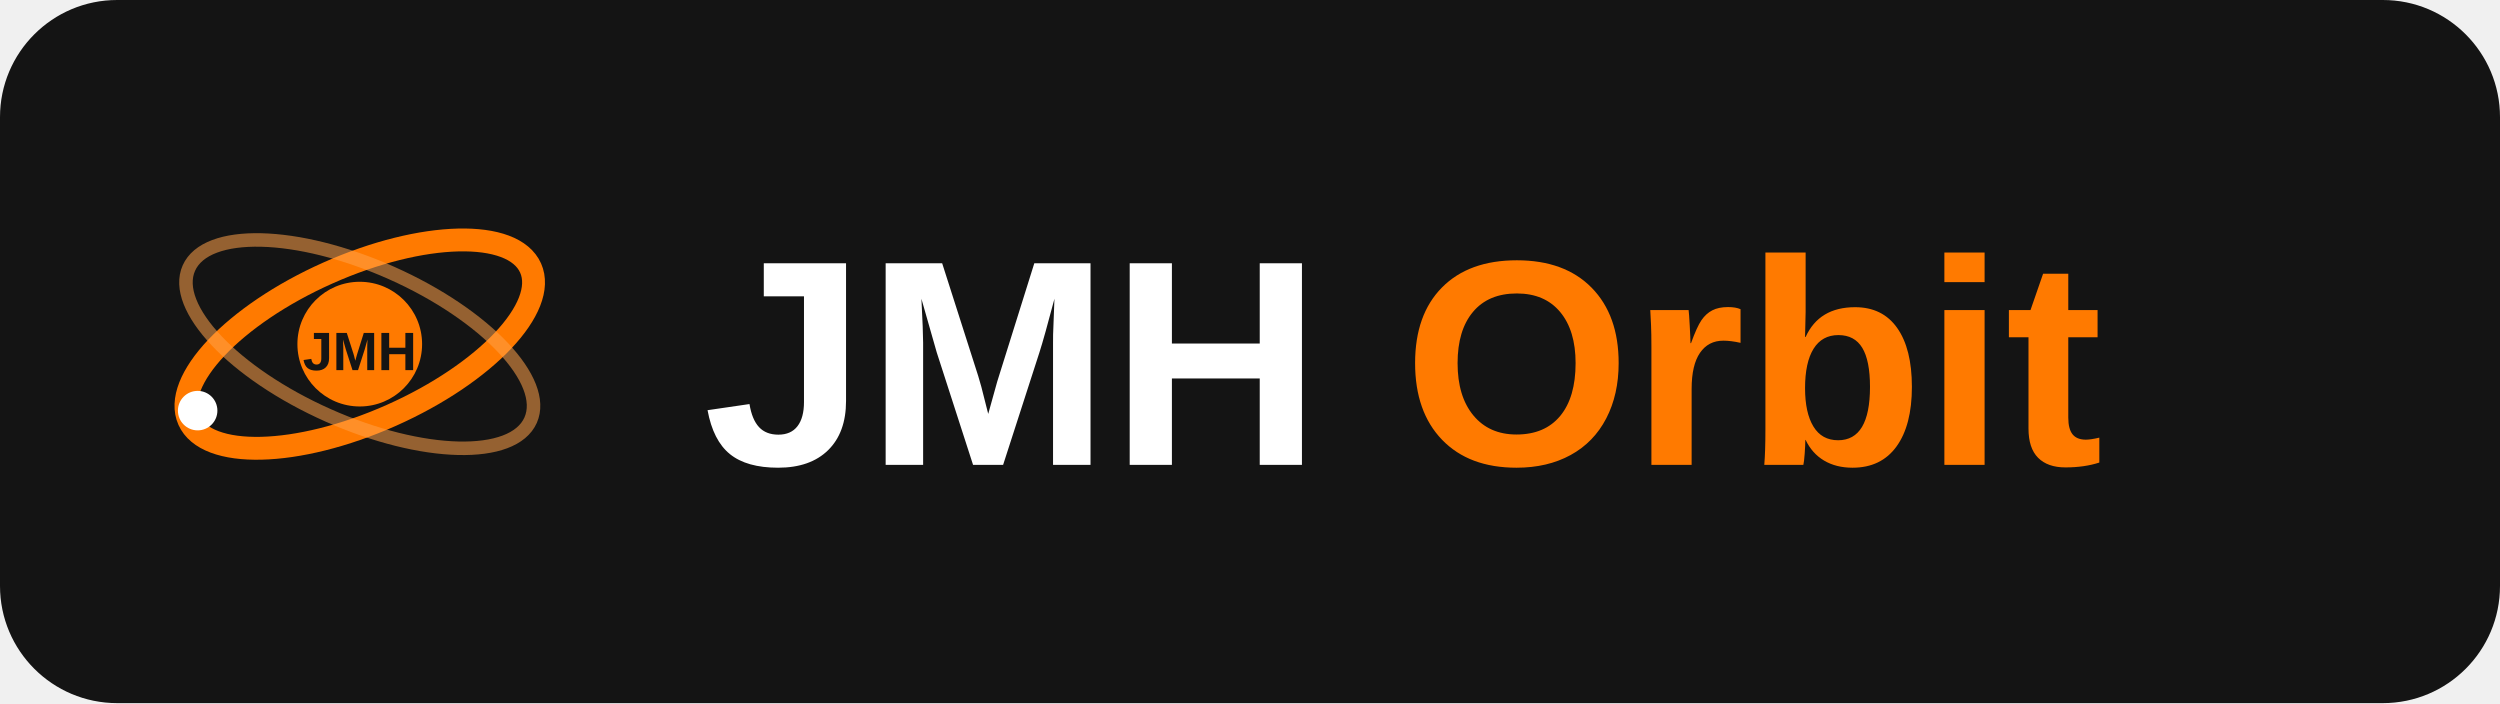
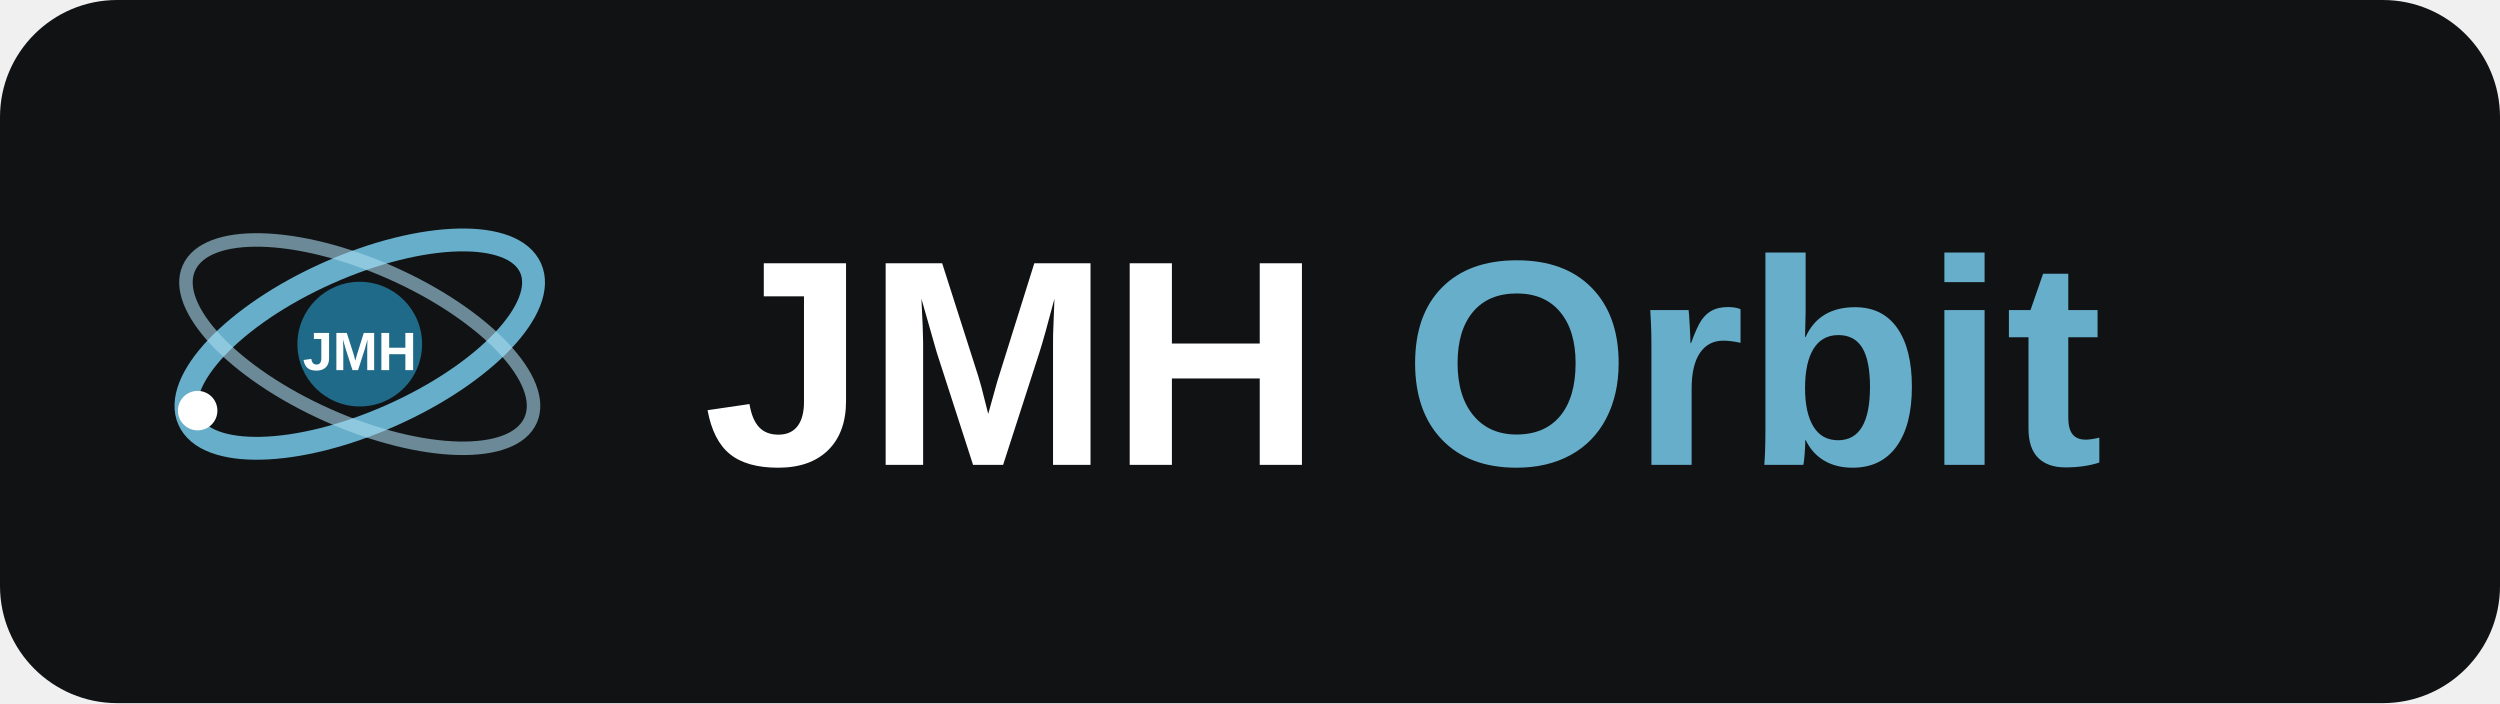
<svg xmlns="http://www.w3.org/2000/svg" width="1280" height="360" viewBox="0 0 1280 360">
-   <rect width="1280" height="360" rx="60" fill="#141414" />
+   <rect width="1280" height="360" rx="60" fill="#101214" />
  <g transform="translate(48,40) scale(0.266)">
-     <ellipse cx="512" cy="512" rx="360" ry="150" fill="none" stroke="#FF7A00" stroke-width="44" transform="rotate(-24 512 512)" />
-     <ellipse cx="512" cy="512" rx="360" ry="150" fill="none" stroke="#FFA149" stroke-width="26" transform="rotate(24 512 512)" opacity="0.55" />
-     <circle cx="512" cy="512" r="120" fill="#FF7A00" />
-     <text x="512" y="562" font-family="Segoe UI, Arial, sans-serif" font-size="104" font-weight="800" fill="#141414" text-anchor="middle">JMH</text>
+     <ellipse cx="512" cy="512" rx="360" ry="150" fill="none" stroke="#67AECA" stroke-width="44" transform="rotate(-24 512 512)" />
+     <ellipse cx="512" cy="512" rx="360" ry="150" fill="none" stroke="#A8D9EC" stroke-width="26" transform="rotate(24 512 512)" opacity="0.6" />
+     <circle cx="512" cy="512" r="120" fill="#1F6A88" />
+     <text x="512" y="562" font-family="Segoe UI, Arial, sans-serif" font-size="104" font-weight="800" fill="#FFFFFF" text-anchor="middle">JMH</text>
    <circle cx="200" cy="640" r="38" fill="#FFFFFF" />
  </g>
-   <text x="360" y="238" font-family="Segoe UI, Arial, sans-serif" font-size="150" font-weight="800" fill="#FFFFFF">JMH <tspan fill="#FF7A00">Orbit</tspan>
+   <text x="360" y="238" font-family="Segoe UI, Arial, sans-serif" font-size="150" font-weight="800" fill="#FFFFFF">JMH <tspan fill="#67AECA">Orbit</tspan>
  </text>
</svg>
